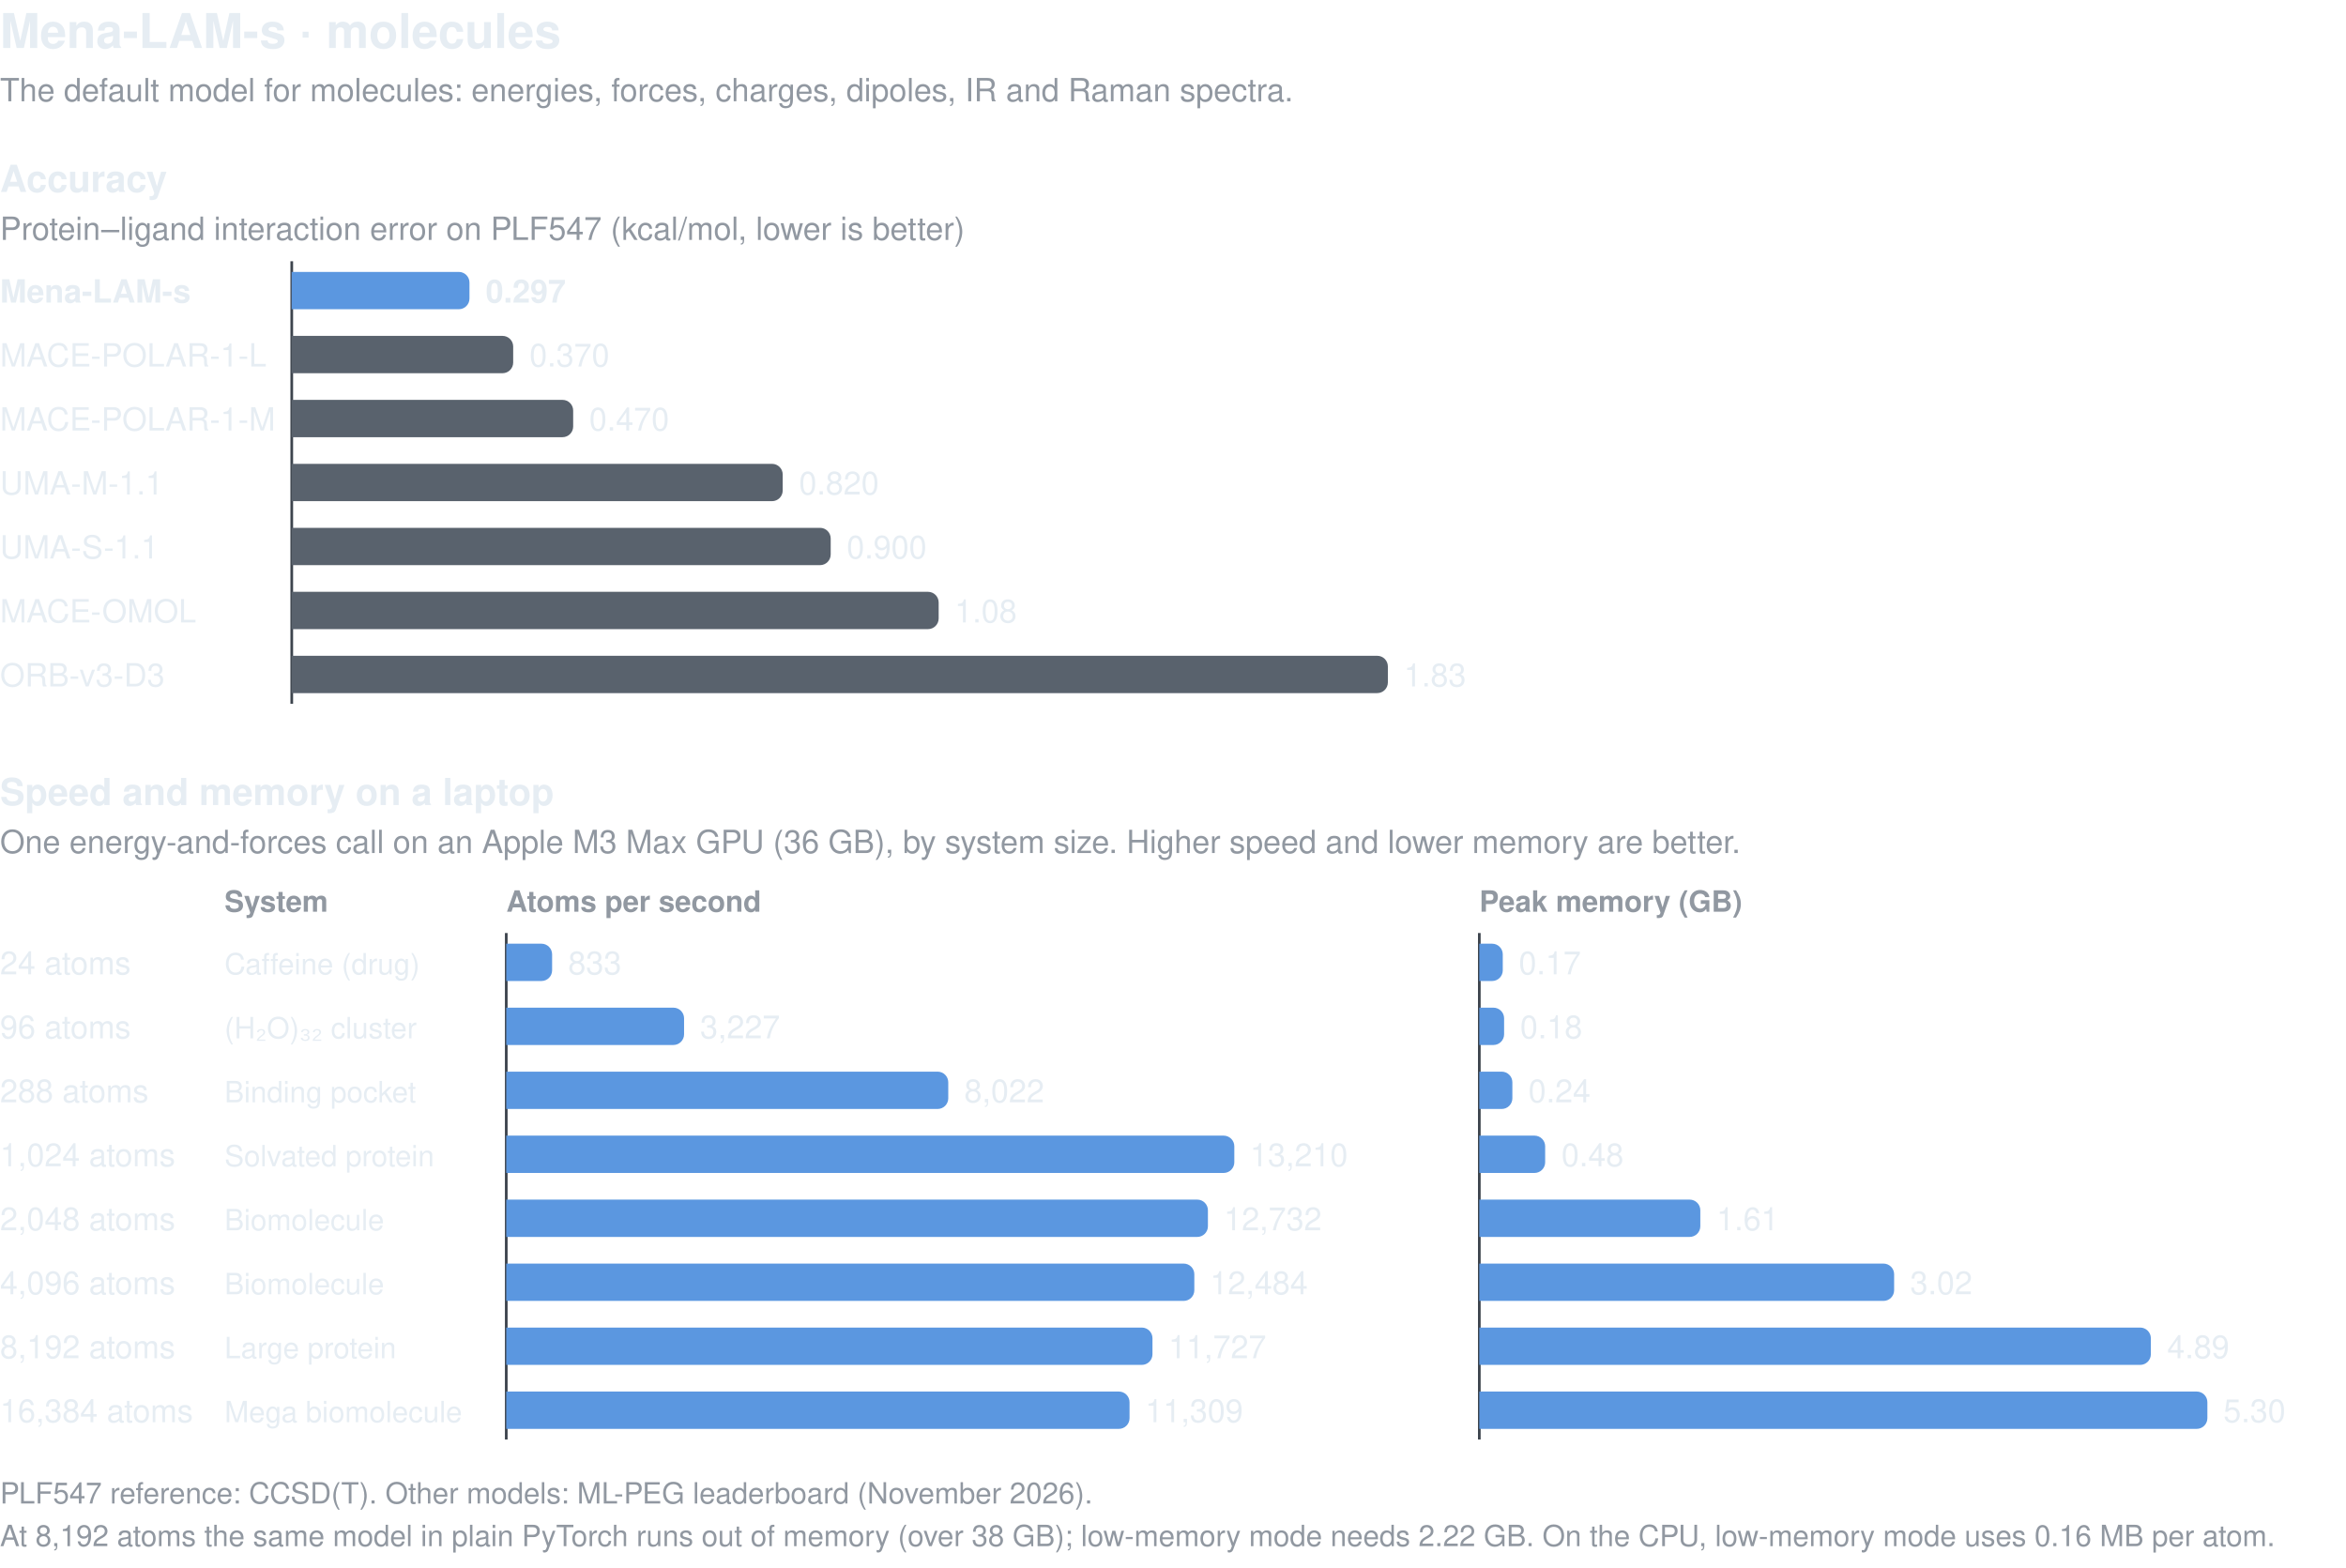
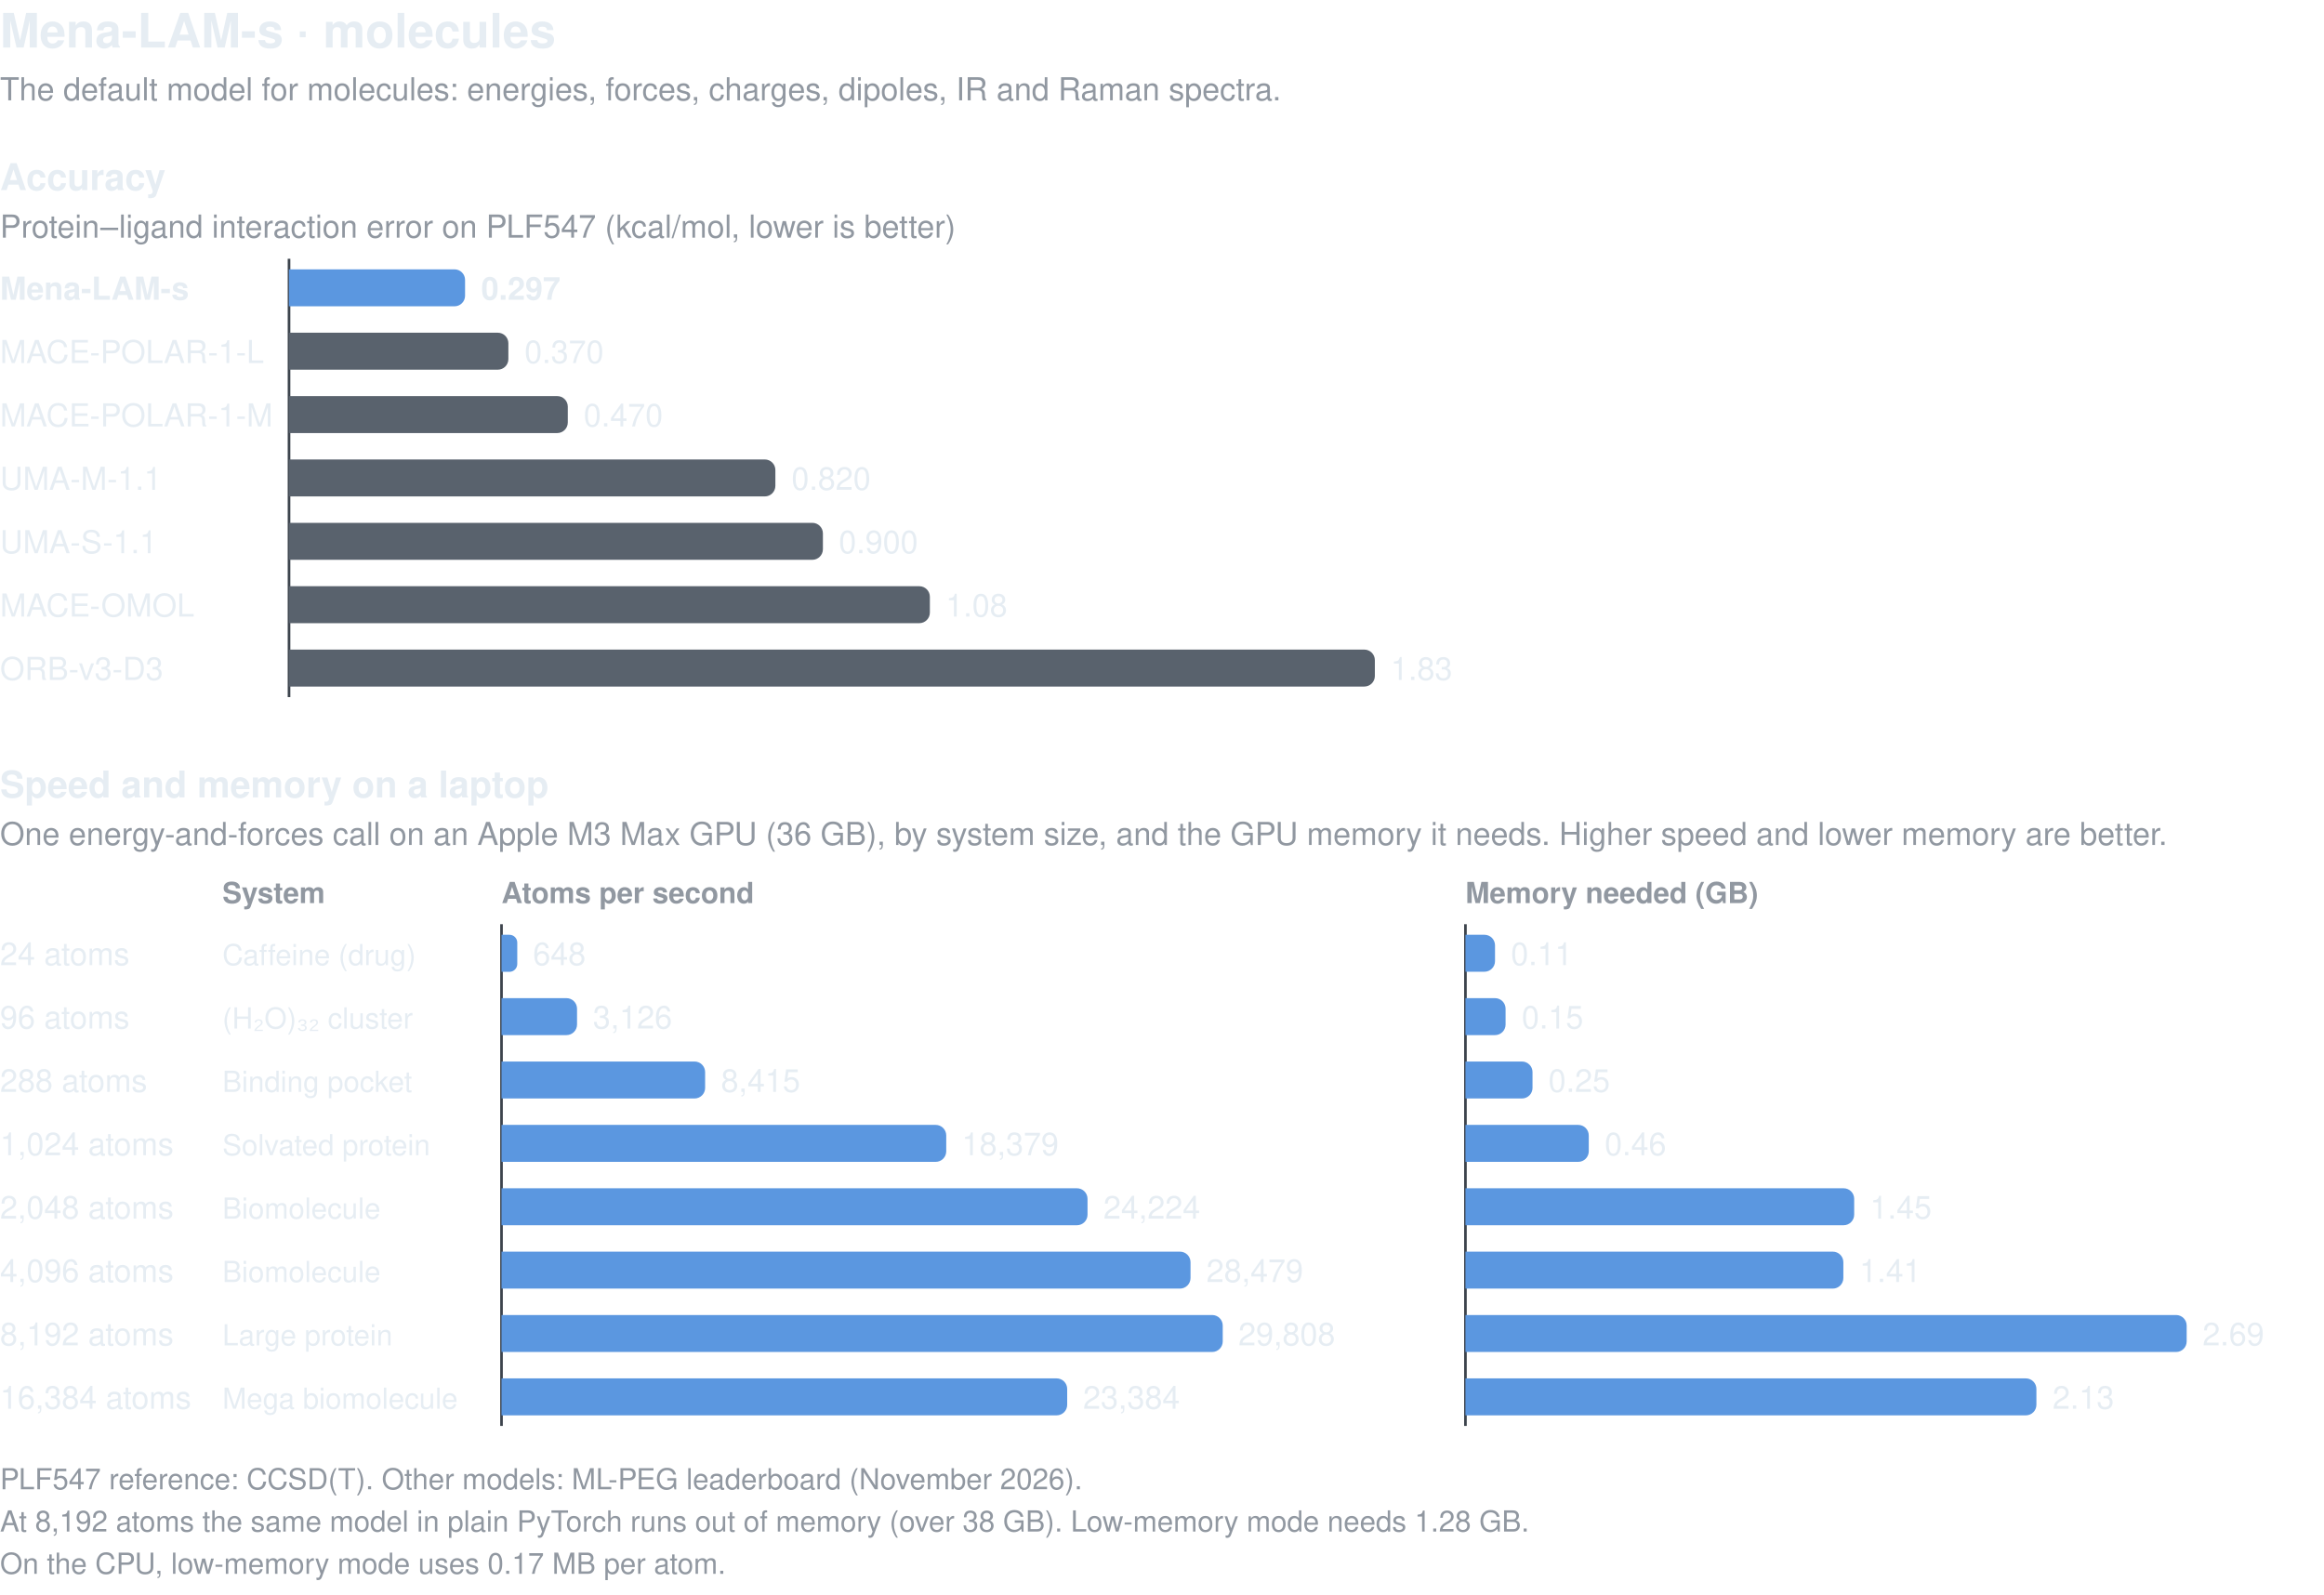
- <svg xmlns="http://www.w3.org/2000/svg" width="880" height="588" viewBox="0 0 880 588" font-family="-apple-system, BlinkMacSystemFont, 'Segoe UI', Helvetica, Arial, sans-serif" role="img" aria-labelledby="t d">
+ <svg xmlns="http://www.w3.org/2000/svg" width="880" height="604" viewBox="0 0 880 604" font-family="-apple-system, BlinkMacSystemFont, 'Segoe UI', Helvetica, Arial, sans-serif" role="img" aria-labelledby="t d">
  <text x="0.0" y="18.0" font-size="18" font-weight="700" fill="#e6edf3" text-anchor="start">Mena-LAM-s · molecules</text>
  <text x="0.0" y="38.0" font-size="12" font-weight="400" fill="#9198a1" text-anchor="start">The default model for molecules: energies, forces, charges, dipoles, IR and Raman spectra.</text>
  <text x="0.0" y="72.0" font-size="14" font-weight="600" fill="#e6edf3" text-anchor="start">Accuracy</text>
  <text x="0.0" y="90.0" font-size="12" font-weight="400" fill="#9198a1" text-anchor="start">Protein–ligand interaction error on PLF547 (kcal/mol, lower is better)</text>
  <line x1="109.44" y1="98" x2="109.44" y2="264" stroke="#3d444d" stroke-width="1" />
  <text x="0.0" y="113.5" font-size="12" font-weight="600" fill="#e6edf3" text-anchor="start">Mena-LAM-s</text>
  <path d="M109.4,102.0 h62.7 a4.0,4.0 0 0 1 4.0,4.0 v6.0 a4.0,4.0 0 0 1 -4.0,4.0 h-62.7 z" fill="#5b97e0" />
  <text x="182.2" y="113.5" font-size="12" font-weight="600" fill="#e6edf3" text-anchor="start">0.297</text>
  <text x="0.0" y="137.5" font-size="12" font-weight="400" fill="#e6edf3" text-anchor="start">MACE-POLAR-1-L</text>
  <path d="M109.4,126.0 h79.1 a4.0,4.0 0 0 1 4.0,4.0 v6.0 a4.0,4.0 0 0 1 -4.0,4.0 h-79.1 z" fill="#59626d" />
  <text x="198.6" y="137.5" font-size="12" font-weight="400" fill="#e6edf3" text-anchor="start">0.370</text>
  <text x="0.0" y="161.5" font-size="12" font-weight="400" fill="#e6edf3" text-anchor="start">MACE-POLAR-1-M</text>
  <path d="M109.4,150.0 h101.6 a4.0,4.0 0 0 1 4.0,4.0 v6.0 a4.0,4.0 0 0 1 -4.0,4.0 h-101.6 z" fill="#59626d" />
  <text x="221.0" y="161.5" font-size="12" font-weight="400" fill="#e6edf3" text-anchor="start">0.470</text>
  <text x="0.0" y="185.5" font-size="12" font-weight="400" fill="#e6edf3" text-anchor="start">UMA-M-1.1</text>
  <path d="M109.4,174.0 h180.2 a4.0,4.0 0 0 1 4.0,4.0 v6.0 a4.0,4.0 0 0 1 -4.0,4.0 h-180.2 z" fill="#59626d" />
  <text x="299.7" y="185.5" font-size="12" font-weight="400" fill="#e6edf3" text-anchor="start">0.820</text>
  <text x="0.0" y="209.5" font-size="12" font-weight="400" fill="#e6edf3" text-anchor="start">UMA-S-1.1</text>
  <path d="M109.4,198.0 h198.2 a4.0,4.0 0 0 1 4.0,4.0 v6.0 a4.0,4.0 0 0 1 -4.0,4.0 h-198.2 z" fill="#59626d" />
  <text x="317.6" y="209.5" font-size="12" font-weight="400" fill="#e6edf3" text-anchor="start">0.900</text>
  <text x="0.0" y="233.5" font-size="12" font-weight="400" fill="#e6edf3" text-anchor="start">MACE-OMOL</text>
  <path d="M109.4,222.0 h238.7 a4.0,4.0 0 0 1 4.0,4.0 v6.0 a4.0,4.0 0 0 1 -4.0,4.0 h-238.7 z" fill="#59626d" />
  <text x="358.1" y="233.5" font-size="12" font-weight="400" fill="#e6edf3" text-anchor="start">1.08</text>
  <text x="0.0" y="257.5" font-size="12" font-weight="400" fill="#e6edf3" text-anchor="start">ORB-v3-D3</text>
  <path d="M109.4,246.0 h407.2 a4.0,4.0 0 0 1 4.0,4.0 v6.0 a4.0,4.0 0 0 1 -4.0,4.0 h-407.2 z" fill="#59626d" />
  <text x="526.6" y="257.5" font-size="12" font-weight="400" fill="#e6edf3" text-anchor="start">1.83</text>
  <text x="0.0" y="302.0" font-size="14" font-weight="600" fill="#e6edf3" text-anchor="start">Speed and memory on a laptop</text>
-   <text x="0.0" y="320.0" font-size="12" font-weight="400" fill="#9198a1" text-anchor="start">One energy-and-forces call on an Apple M3 Max GPU (36 GB), by system size. Higher speed and lower memory are better.</text>
+   <text x="0.0" y="320.0" font-size="12" font-weight="400" fill="#9198a1" text-anchor="start">One energy-and-forces call on an Apple M3 Max GPU (36 GB), by system size, and the GPU memory it needs. Higher speed and lower memory are better.</text>
  <text x="84.2" y="342.0" font-size="11" font-weight="600" fill="#9198a1" text-anchor="start">System</text>
  <text x="189.9" y="342.0" font-size="11" font-weight="600" fill="#9198a1" text-anchor="start">Atoms per second</text>
-   <text x="554.9" y="342.0" font-size="11" font-weight="600" fill="#9198a1" text-anchor="start">Peak memory (GB)</text>
+   <text x="554.9" y="342.0" font-size="11" font-weight="600" fill="#9198a1" text-anchor="start">Memory needed (GB)</text>
  <line x1="189.9" y1="350" x2="189.9" y2="540" stroke="#3d444d" stroke-width="1" />
  <line x1="554.9" y1="350" x2="554.9" y2="540" stroke="#3d444d" stroke-width="1" />
  <text x="0.0" y="365.5" font-size="12" font-weight="400" fill="#e6edf3" text-anchor="start">24 atoms</text>
  <text x="84.2" y="365.5" font-size="11" font-weight="400" fill="#e6edf3" text-anchor="start">Caffeine (drug)</text>
-   <path d="M189.9,354.0 h13.2 a4.0,4.0 0 0 1 4.0,4.0 v6.0 a4.0,4.0 0 0 1 -4.0,4.0 h-13.2 z" fill="#5b97e0" />
-   <text x="213.1" y="365.5" font-size="12" font-weight="400" fill="#e6edf3" text-anchor="start">833</text>
-   <path d="M554.9,354.0 h4.8 a4.0,4.0 0 0 1 4.0,4.0 v6.0 a4.0,4.0 0 0 1 -4.0,4.0 h-4.8 z" fill="#5b97e0" />
-   <text x="569.7" y="365.5" font-size="12" font-weight="400" fill="#e6edf3" text-anchor="start">0.17</text>
+   <path d="M189.9,354.0 h3.0 a2.968,2.968 0 0 1 2.968,2.968 v8.1 a2.968,2.968 0 0 1 -2.968,2.968 h-3.0 z" fill="#5b97e0" />
+   <text x="201.8" y="365.5" font-size="12" font-weight="400" fill="#e6edf3" text-anchor="start">648</text>
+   <path d="M554.9,354.0 h7.2 a4.0,4.0 0 0 1 4.0,4.0 v6.0 a4.0,4.0 0 0 1 -4.0,4.0 h-7.2 z" fill="#5b97e0" />
+   <text x="572.1" y="365.5" font-size="12" font-weight="400" fill="#e6edf3" text-anchor="start">0.11</text>
  <text x="0.0" y="389.5" font-size="12" font-weight="400" fill="#e6edf3" text-anchor="start">96 atoms</text>
  <text x="84.2" y="389.5" font-size="11" font-weight="400" fill="#e6edf3" text-anchor="start">(H₂O)₃₂ cluster</text>
-   <path d="M189.9,378.0 h62.7 a4.0,4.0 0 0 1 4.0,4.0 v6.0 a4.0,4.0 0 0 1 -4.0,4.0 h-62.7 z" fill="#5b97e0" />
-   <text x="262.6" y="389.5" font-size="12" font-weight="400" fill="#e6edf3" text-anchor="start">3,227</text>
-   <path d="M554.9,378.0 h5.3 a4.0,4.0 0 0 1 4.0,4.0 v6.0 a4.0,4.0 0 0 1 -4.0,4.0 h-5.3 z" fill="#5b97e0" />
-   <text x="570.2" y="389.5" font-size="12" font-weight="400" fill="#e6edf3" text-anchor="start">0.18</text>
+   <path d="M189.9,378.0 h24.6 a4.0,4.0 0 0 1 4.0,4.0 v6.0 a4.0,4.0 0 0 1 -4.0,4.0 h-24.6 z" fill="#5b97e0" />
+   <text x="224.5" y="389.5" font-size="12" font-weight="400" fill="#e6edf3" text-anchor="start">3,126</text>
+   <path d="M554.9,378.0 h11.2 a4.0,4.0 0 0 1 4.0,4.0 v6.0 a4.0,4.0 0 0 1 -4.0,4.0 h-11.2 z" fill="#5b97e0" />
+   <text x="576.2" y="389.5" font-size="12" font-weight="400" fill="#e6edf3" text-anchor="start">0.15</text>
  <text x="0.0" y="413.5" font-size="12" font-weight="400" fill="#e6edf3" text-anchor="start">288 atoms</text>
  <text x="84.2" y="413.5" font-size="11" font-weight="400" fill="#e6edf3" text-anchor="start">Binding pocket</text>
-   <path d="M189.9,402.0 h161.8 a4.0,4.0 0 0 1 4.0,4.0 v6.0 a4.0,4.0 0 0 1 -4.0,4.0 h-161.8 z" fill="#5b97e0" />
-   <text x="361.7" y="413.5" font-size="12" font-weight="400" fill="#e6edf3" text-anchor="start">8,022</text>
-   <path d="M554.9,402.0 h8.4 a4.0,4.0 0 0 1 4.0,4.0 v6.0 a4.0,4.0 0 0 1 -4.0,4.0 h-8.4 z" fill="#5b97e0" />
-   <text x="573.3" y="413.5" font-size="12" font-weight="400" fill="#e6edf3" text-anchor="start">0.24</text>
+   <path d="M189.9,402.0 h73.1 a4.0,4.0 0 0 1 4.0,4.0 v6.0 a4.0,4.0 0 0 1 -4.0,4.0 h-73.1 z" fill="#5b97e0" />
+   <text x="273.0" y="413.5" font-size="12" font-weight="400" fill="#e6edf3" text-anchor="start">8,415</text>
+   <path d="M554.9,402.0 h21.4 a4.0,4.0 0 0 1 4.0,4.0 v6.0 a4.0,4.0 0 0 1 -4.0,4.0 h-21.4 z" fill="#5b97e0" />
+   <text x="586.3" y="413.5" font-size="12" font-weight="400" fill="#e6edf3" text-anchor="start">0.25</text>
  <text x="0.0" y="437.5" font-size="12" font-weight="400" fill="#e6edf3" text-anchor="start">1,024 atoms</text>
  <text x="84.2" y="437.5" font-size="11" font-weight="400" fill="#e6edf3" text-anchor="start">Solvated protein</text>
-   <path d="M189.9,426.0 h269.1 a4.0,4.0 0 0 1 4.0,4.0 v6.0 a4.0,4.0 0 0 1 -4.0,4.0 h-269.1 z" fill="#5b97e0" />
-   <text x="468.9" y="437.5" font-size="12" font-weight="400" fill="#e6edf3" text-anchor="start">13,210</text>
-   <path d="M554.9,426.0 h20.7 a4.0,4.0 0 0 1 4.0,4.0 v6.0 a4.0,4.0 0 0 1 -4.0,4.0 h-20.7 z" fill="#5b97e0" />
-   <text x="585.7" y="437.5" font-size="12" font-weight="400" fill="#e6edf3" text-anchor="start">0.48</text>
+   <path d="M189.9,426.0 h164.4 a4.0,4.0 0 0 1 4.0,4.0 v6.0 a4.0,4.0 0 0 1 -4.0,4.0 h-164.4 z" fill="#5b97e0" />
+   <text x="364.2" y="437.5" font-size="12" font-weight="400" fill="#e6edf3" text-anchor="start">18,379</text>
+   <path d="M554.9,426.0 h42.7 a4.0,4.0 0 0 1 4.0,4.0 v6.0 a4.0,4.0 0 0 1 -4.0,4.0 h-42.7 z" fill="#5b97e0" />
+   <text x="607.6" y="437.5" font-size="12" font-weight="400" fill="#e6edf3" text-anchor="start">0.46</text>
  <text x="0.0" y="461.5" font-size="12" font-weight="400" fill="#e6edf3" text-anchor="start">2,048 atoms</text>
  <text x="84.2" y="461.5" font-size="11" font-weight="400" fill="#e6edf3" text-anchor="start">Biomolecule</text>
-   <path d="M189.9,450.0 h259.2 a4.0,4.0 0 0 1 4.0,4.0 v6.0 a4.0,4.0 0 0 1 -4.0,4.0 h-259.2 z" fill="#5b97e0" />
-   <text x="459.1" y="461.5" font-size="12" font-weight="400" fill="#e6edf3" text-anchor="start">12,732</text>
-   <path d="M554.9,450.0 h78.9 a4.0,4.0 0 0 1 4.0,4.0 v6.0 a4.0,4.0 0 0 1 -4.0,4.0 h-78.9 z" fill="#5b97e0" />
-   <text x="643.9" y="461.5" font-size="12" font-weight="400" fill="#e6edf3" text-anchor="start">1.61</text>
+   <path d="M189.9,450.0 h217.9 a4.0,4.0 0 0 1 4.0,4.0 v6.0 a4.0,4.0 0 0 1 -4.0,4.0 h-217.9 z" fill="#5b97e0" />
+   <text x="417.8" y="461.5" font-size="12" font-weight="400" fill="#e6edf3" text-anchor="start">24,224</text>
+   <path d="M554.9,450.0 h143.2 a4.0,4.0 0 0 1 4.0,4.0 v6.0 a4.0,4.0 0 0 1 -4.0,4.0 h-143.2 z" fill="#5b97e0" />
+   <text x="708.1" y="461.5" font-size="12" font-weight="400" fill="#e6edf3" text-anchor="start">1.45</text>
  <text x="0.0" y="485.5" font-size="12" font-weight="400" fill="#e6edf3" text-anchor="start">4,096 atoms</text>
  <text x="84.2" y="485.5" font-size="11" font-weight="400" fill="#e6edf3" text-anchor="start">Biomolecule</text>
-   <path d="M189.9,474.0 h254.1 a4.0,4.0 0 0 1 4.0,4.0 v6.0 a4.0,4.0 0 0 1 -4.0,4.0 h-254.1 z" fill="#5b97e0" />
-   <text x="453.9" y="485.5" font-size="12" font-weight="400" fill="#e6edf3" text-anchor="start">12,484</text>
-   <path d="M554.9,474.0 h151.6 a4.0,4.0 0 0 1 4.0,4.0 v6.0 a4.0,4.0 0 0 1 -4.0,4.0 h-151.6 z" fill="#5b97e0" />
-   <text x="716.5" y="485.5" font-size="12" font-weight="400" fill="#e6edf3" text-anchor="start">3.02</text>
+   <path d="M189.9,474.0 h256.9 a4.0,4.0 0 0 1 4.0,4.0 v6.0 a4.0,4.0 0 0 1 -4.0,4.0 h-256.9 z" fill="#5b97e0" />
+   <text x="456.8" y="485.5" font-size="12" font-weight="400" fill="#e6edf3" text-anchor="start">28,479</text>
+   <path d="M554.9,474.0 h139.1 a4.0,4.0 0 0 1 4.0,4.0 v6.0 a4.0,4.0 0 0 1 -4.0,4.0 h-139.1 z" fill="#5b97e0" />
+   <text x="704.1" y="485.5" font-size="12" font-weight="400" fill="#e6edf3" text-anchor="start">1.41</text>
  <text x="0.0" y="509.5" font-size="12" font-weight="400" fill="#e6edf3" text-anchor="start">8,192 atoms</text>
  <text x="84.2" y="509.5" font-size="11" font-weight="400" fill="#e6edf3" text-anchor="start">Large protein</text>
-   <path d="M189.9,498.0 h238.4 a4.0,4.0 0 0 1 4.0,4.0 v6.0 a4.0,4.0 0 0 1 -4.0,4.0 h-238.4 z" fill="#5b97e0" />
-   <text x="438.3" y="509.5" font-size="12" font-weight="400" fill="#e6edf3" text-anchor="start">11,727</text>
-   <path d="M554.9,498.0 h247.9 a4.0,4.0 0 0 1 4.0,4.0 v6.0 a4.0,4.0 0 0 1 -4.0,4.0 h-247.9 z" fill="#5b97e0" />
-   <text x="812.9" y="509.5" font-size="12" font-weight="400" fill="#e6edf3" text-anchor="start">4.89</text>
+   <path d="M189.9,498.0 h269.1 a4.0,4.0 0 0 1 4.0,4.0 v6.0 a4.0,4.0 0 0 1 -4.0,4.0 h-269.1 z" fill="#5b97e0" />
+   <text x="468.9" y="509.5" font-size="12" font-weight="400" fill="#e6edf3" text-anchor="start">29,808</text>
+   <path d="M554.9,498.0 h269.1 a4.0,4.0 0 0 1 4.0,4.0 v6.0 a4.0,4.0 0 0 1 -4.0,4.0 h-269.1 z" fill="#5b97e0" />
+   <text x="834.0" y="509.5" font-size="12" font-weight="400" fill="#e6edf3" text-anchor="start">2.69</text>
  <text x="0.0" y="533.5" font-size="12" font-weight="400" fill="#e6edf3" text-anchor="start">16,384 atoms</text>
  <text x="84.2" y="533.5" font-size="11" font-weight="400" fill="#e6edf3" text-anchor="start">Mega biomolecule</text>
-   <path d="M189.9,522.0 h229.8 a4.0,4.0 0 0 1 4.0,4.0 v6.0 a4.0,4.0 0 0 1 -4.0,4.0 h-229.8 z" fill="#5b97e0" />
-   <text x="429.6" y="533.5" font-size="12" font-weight="400" fill="#e6edf3" text-anchor="start">11,309</text>
-   <path d="M554.9,522.0 h269.1 a4.0,4.0 0 0 1 4.0,4.0 v6.0 a4.0,4.0 0 0 1 -4.0,4.0 h-269.1 z" fill="#5b97e0" />
-   <text x="834.0" y="533.5" font-size="12" font-weight="400" fill="#e6edf3" text-anchor="start">5.30</text>
+   <path d="M189.9,522.0 h210.2 a4.0,4.0 0 0 1 4.0,4.0 v6.0 a4.0,4.0 0 0 1 -4.0,4.0 h-210.2 z" fill="#5b97e0" />
+   <text x="410.1" y="533.5" font-size="12" font-weight="400" fill="#e6edf3" text-anchor="start">23,384</text>
+   <path d="M554.9,522.0 h212.2 a4.0,4.0 0 0 1 4.0,4.0 v6.0 a4.0,4.0 0 0 1 -4.0,4.0 h-212.2 z" fill="#5b97e0" />
+   <text x="777.2" y="533.5" font-size="12" font-weight="400" fill="#e6edf3" text-anchor="start">2.13</text>
  <text x="0.0" y="564.0" font-size="11" font-weight="400" fill="#9198a1" text-anchor="start">PLF547 reference: CCSD(T). Other models: ML-PEG leaderboard (November 2026).</text>
-   <text x="0.0" y="580.0" font-size="11" font-weight="400" fill="#9198a1" text-anchor="start">At 8,192 atoms the same model in plain PyTorch runs out of memory (over 38 GB); low-memory mode needs 2.22 GB. On the CPU, low-memory mode uses 0.16 MB per atom.</text>
+   <text x="0.0" y="580.0" font-size="11" font-weight="400" fill="#9198a1" text-anchor="start">At 8,192 atoms the same model in plain PyTorch runs out of memory (over 38 GB). Low-memory mode needs 1.28 GB.</text>
+   <text x="0.0" y="596.0" font-size="11" font-weight="400" fill="#9198a1" text-anchor="start">On the CPU, low-memory mode uses 0.17 MB per atom.</text>
</svg>
